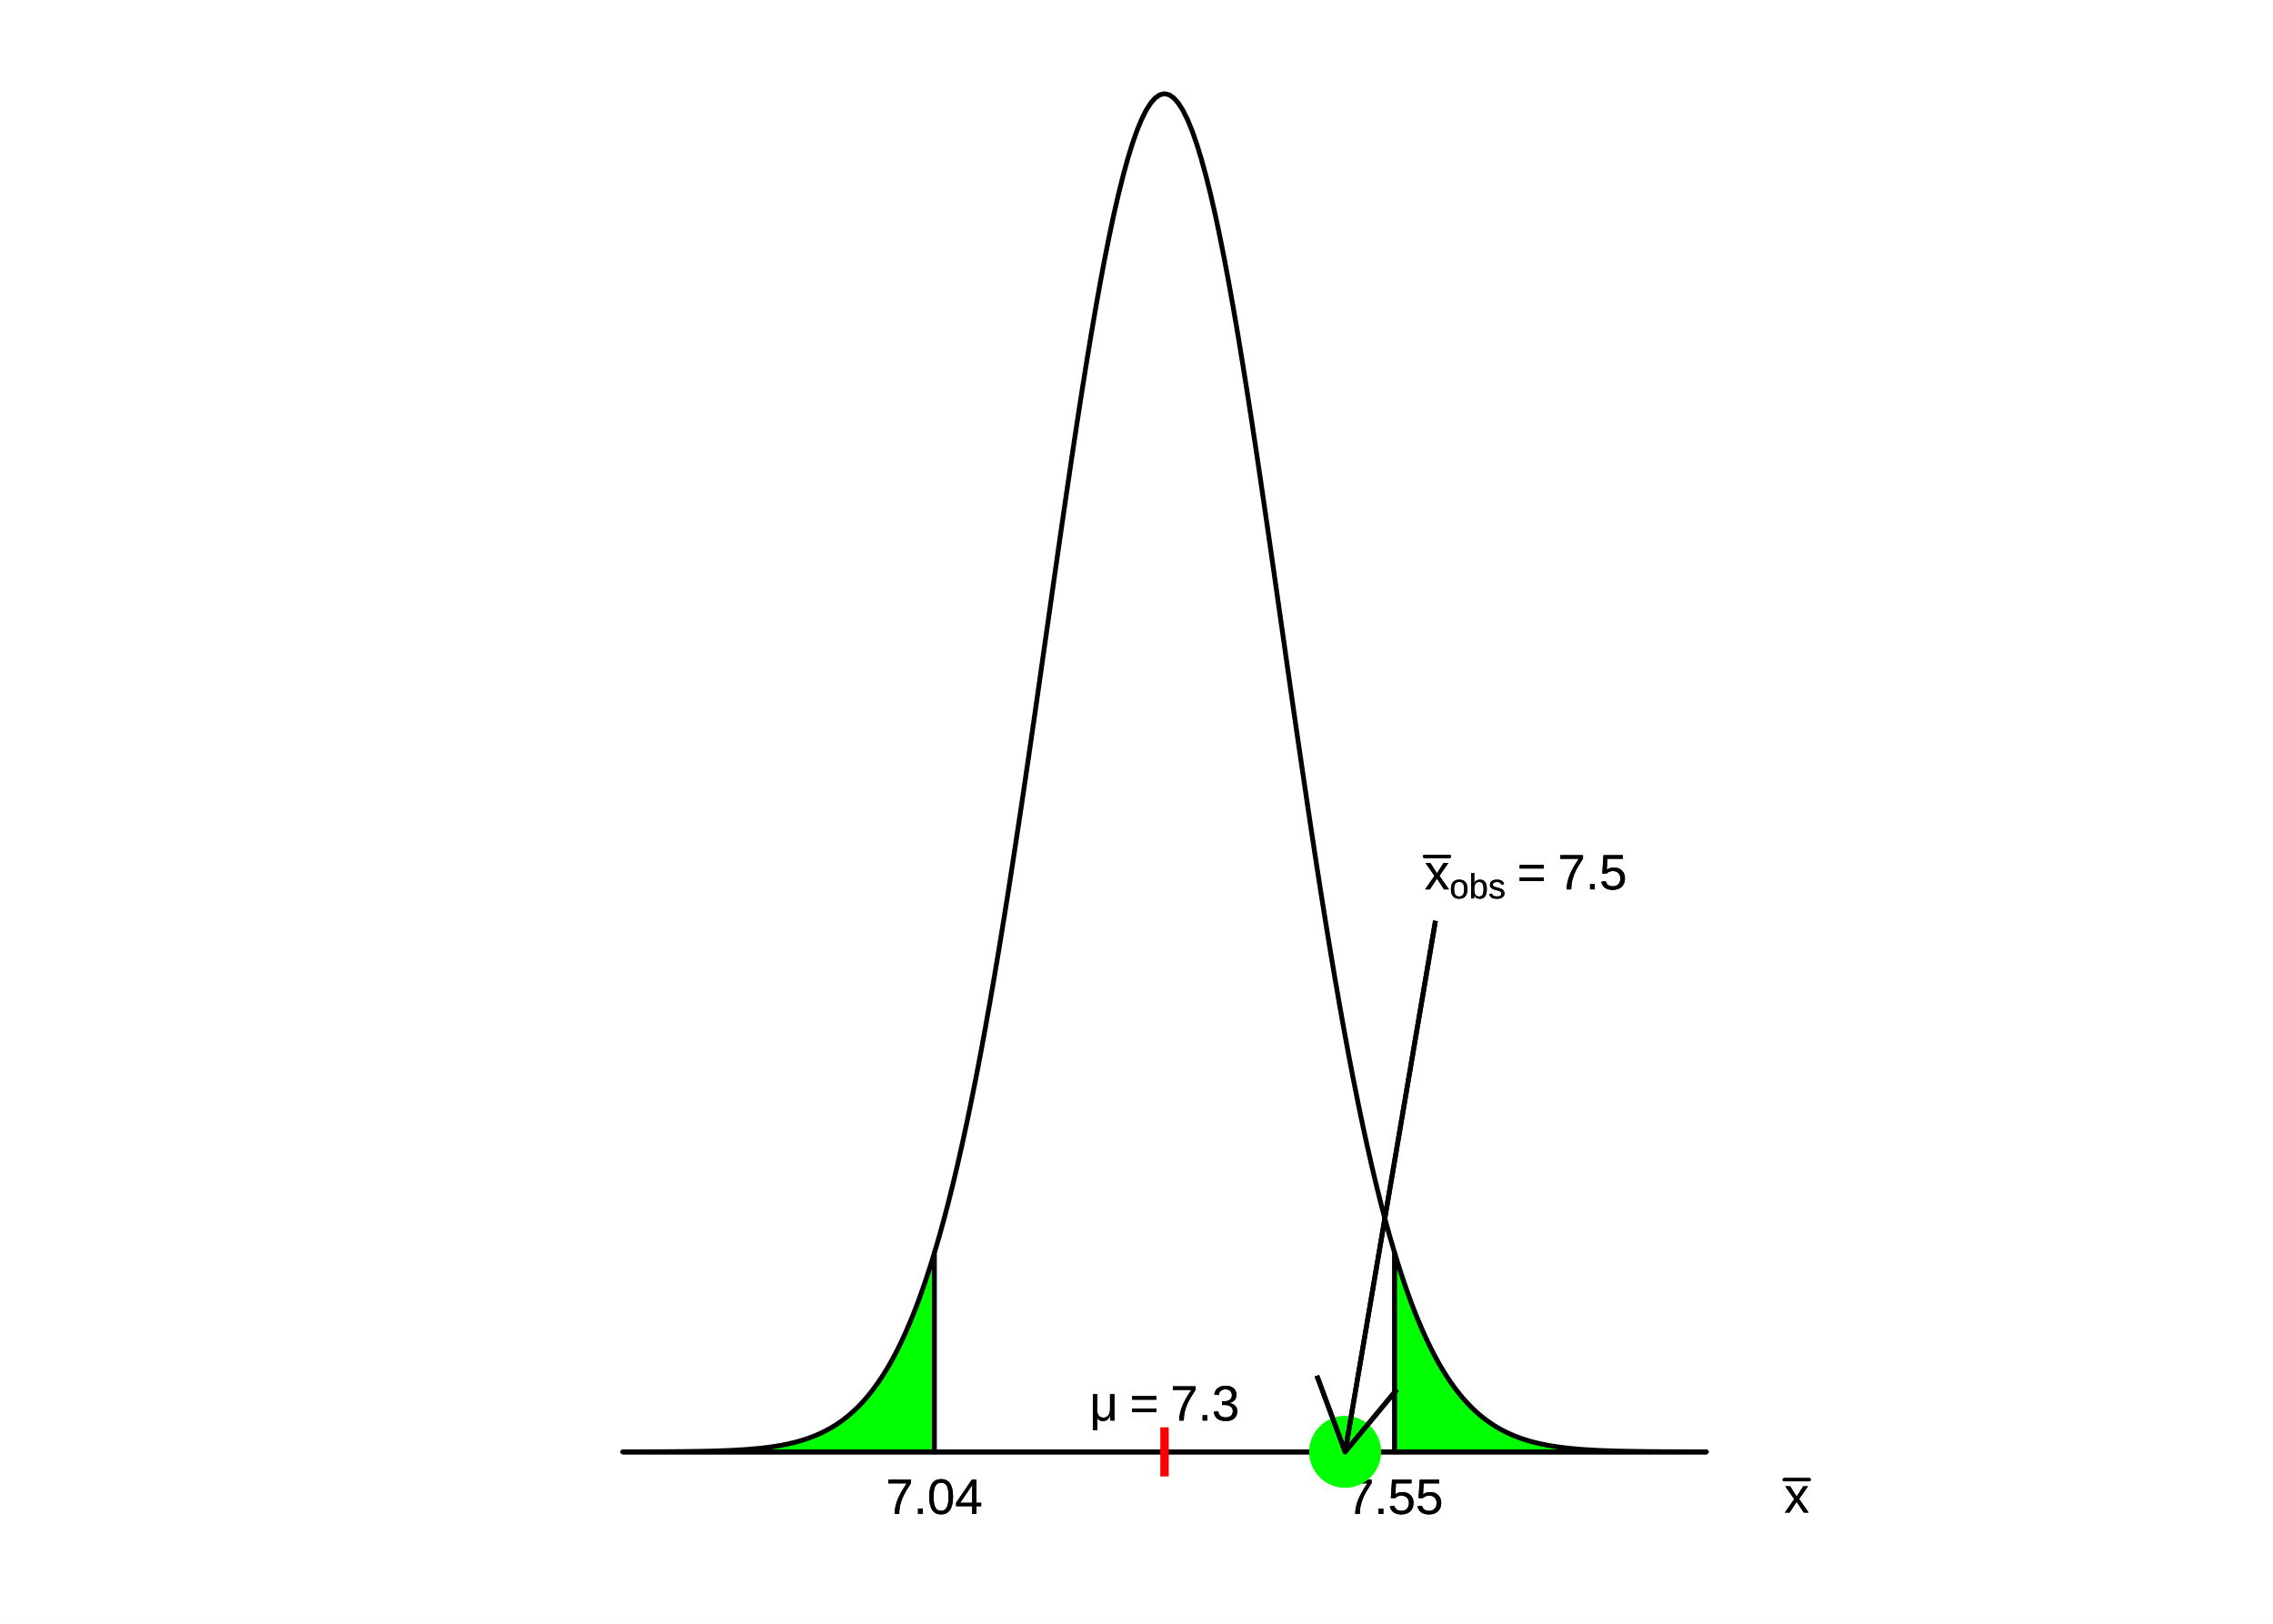
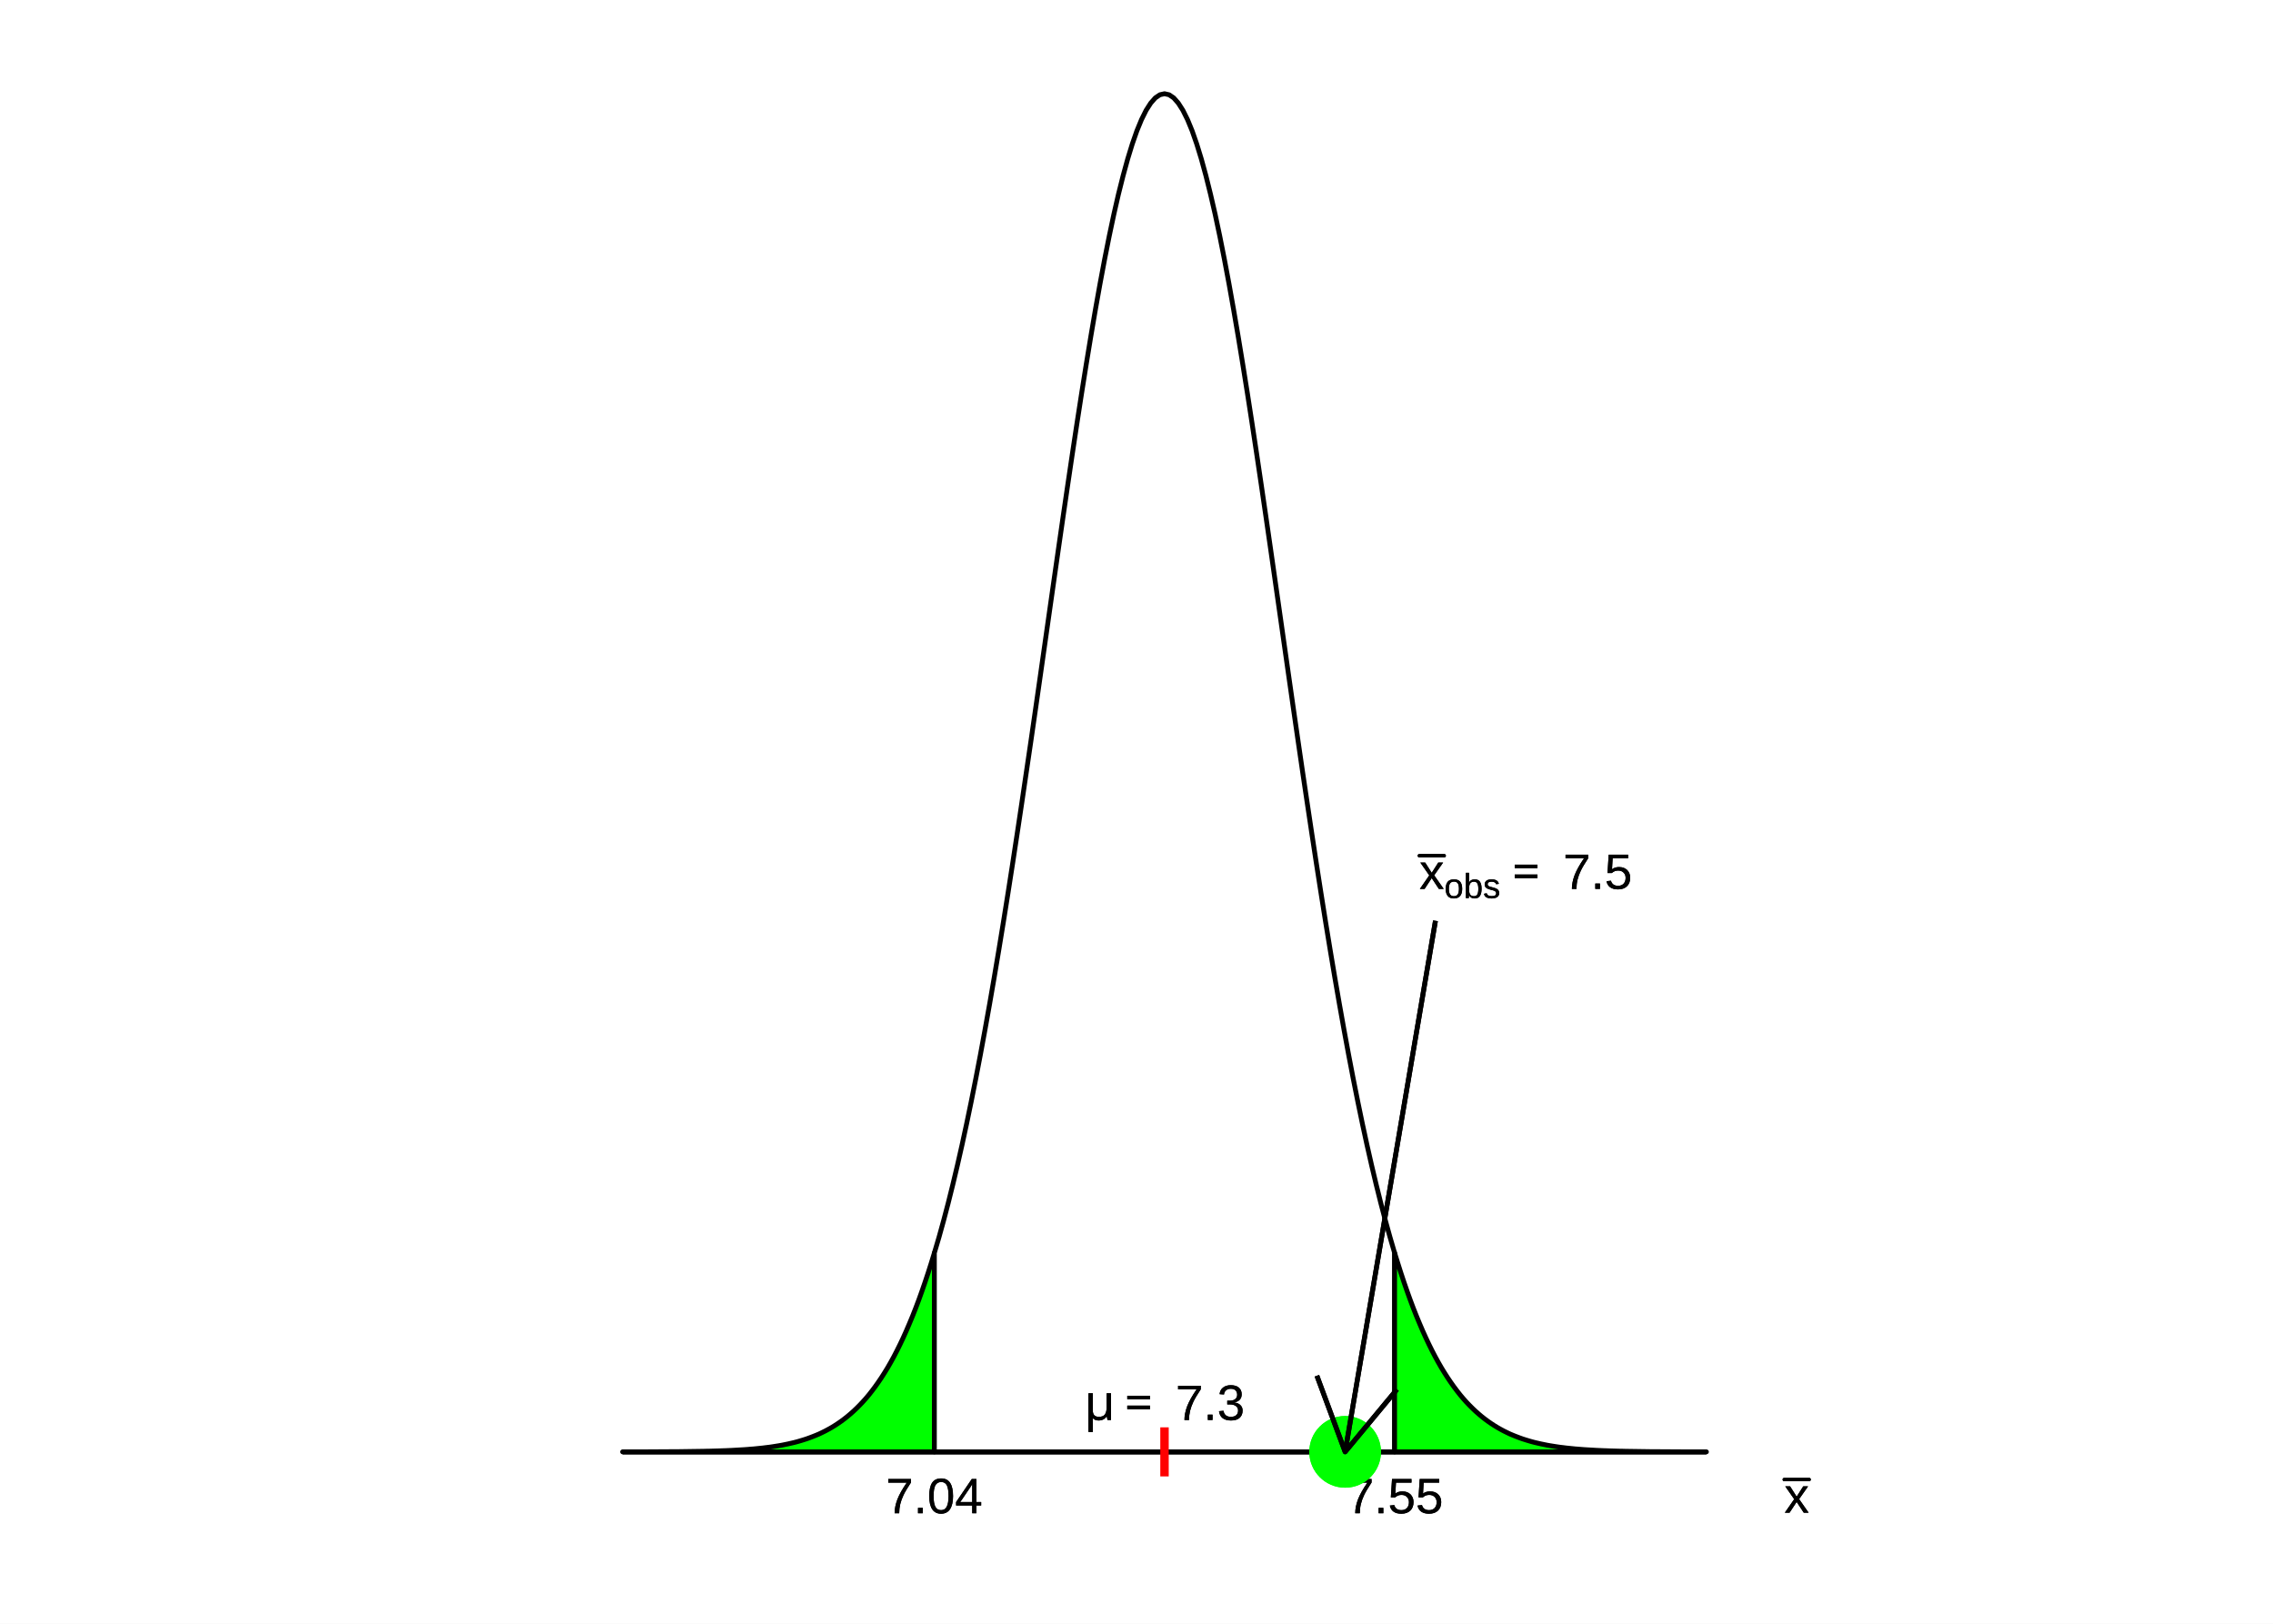
<svg xmlns="http://www.w3.org/2000/svg" viewBox="0 0 504.00 360.00">
  <defs>
    <style type="text/css">
    line, polyline, polygon, path, rect, circle {
      fill: none;
      stroke: #000000;
      stroke-linecap: round;
      stroke-linejoin: round;
      stroke-miterlimit: 10.00;
    }
  </style>
  </defs>
  <rect width="100%" height="100%" style="stroke: none; fill: #FFFFFF;" />
  <defs>
    <clipPath id="cpMTcuOTB8NDk4LjUyfDM0Mi4xMHw1LjQ4">
      <rect x="17.90" y="5.48" width="480.62" height="336.62" />
    </clipPath>
  </defs>
-   <polygon points="138.06,321.89 138.75,321.88 139.44,321.88 140.13,321.88 140.82,321.88 141.51,321.88 142.20,321.88 142.89,321.88 143.59,321.87 144.28,321.87 144.97,321.87 145.66,321.87 146.35,321.86 147.04,321.86 147.73,321.86 148.42,321.85 149.12,321.85 149.81,321.84 150.50,321.83 151.19,321.83 151.88,321.82 152.57,321.81 153.26,321.80 153.96,321.79 154.65,321.78 155.34,321.77 156.03,321.76 156.72,321.74 157.41,321.73 158.10,321.71 158.79,321.69 159.49,321.67 160.18,321.64 160.87,321.62 161.56,321.59 162.25,321.56 162.94,321.52 163.63,321.48 164.32,321.44 165.02,321.40 165.71,321.35 166.40,321.29 167.09,321.23 167.78,321.17 168.47,321.10 169.16,321.03 169.86,320.94 170.55,320.85 171.24,320.76 171.93,320.65 172.62,320.54 173.31,320.42 174.00,320.28 174.69,320.14 175.39,319.98 176.08,319.82 176.77,319.64 177.46,319.44 178.15,319.23 178.84,319.01 179.53,318.76 180.22,318.50 180.92,318.22 181.61,317.92 182.30,317.60 182.99,317.26 183.68,316.89 184.37,316.50 185.06,316.08 185.76,315.63 186.45,315.15 187.14,314.64 187.83,314.10 188.52,313.52 189.21,312.91 189.90,312.26 190.59,311.57 191.29,310.83 191.98,310.06 192.67,309.23 193.36,308.36 194.05,307.44 194.74,306.47 195.43,305.45 196.12,304.37 196.82,303.23 197.51,302.03 198.20,300.77 198.89,299.44 199.58,298.05 200.27,296.59 200.96,295.06 201.66,293.45 202.35,291.77 203.04,290.02 203.73,288.19 204.42,286.27 205.11,284.28 205.80,282.20 206.49,280.03 207.19,277.78 207.19,321.89 206.49,321.89 205.80,321.89 205.11,321.89 204.42,321.89 203.73,321.89 203.04,321.89 202.35,321.89 201.66,321.89 200.96,321.89 200.27,321.89 199.58,321.89 198.89,321.89 198.20,321.89 197.51,321.89 196.82,321.89 196.12,321.89 195.43,321.89 194.74,321.89 194.05,321.89 193.36,321.89 192.67,321.89 191.98,321.89 191.29,321.89 190.59,321.89 189.90,321.89 189.21,321.89 188.52,321.89 187.83,321.89 187.14,321.89 186.45,321.89 185.76,321.89 185.06,321.89 184.37,321.89 183.68,321.89 182.99,321.89 182.30,321.89 181.61,321.89 180.92,321.89 180.22,321.89 179.53,321.89 178.84,321.89 178.15,321.89 177.46,321.89 176.77,321.89 176.08,321.89 175.39,321.89 174.69,321.89 174.00,321.89 173.31,321.89 172.62,321.89 171.93,321.89 171.24,321.89 170.55,321.89 169.86,321.89 169.16,321.89 168.47,321.89 167.78,321.89 167.09,321.89 166.40,321.89 165.71,321.89 165.02,321.89 164.32,321.89 163.63,321.89 162.94,321.89 162.25,321.89 161.56,321.89 160.87,321.89 160.18,321.89 159.49,321.89 158.79,321.89 158.10,321.89 157.41,321.89 156.72,321.89 156.03,321.89 155.34,321.89 154.65,321.89 153.96,321.89 153.26,321.89 152.57,321.89 151.88,321.89 151.19,321.89 150.50,321.89 149.81,321.89 149.12,321.89 148.42,321.89 147.73,321.89 147.04,321.89 146.35,321.89 145.66,321.89 144.97,321.89 144.28,321.89 143.59,321.89 142.89,321.89 142.20,321.89 141.51,321.89 140.82,321.89 140.13,321.89 139.44,321.89 138.75,321.89 138.06,321.89 " style="stroke-width: 1.07; fill: #00FF00;" clip-path="url(#cpMTcuOTB8NDk4LjUyfDM0Mi4xMHw1LjQ4)" />
-   <polygon points="207.19,277.78 208.21,274.29 209.23,270.61 210.25,266.73 211.27,262.64 212.29,258.35 213.31,253.85 214.33,249.15 215.35,244.24 216.37,239.13 217.39,233.82 218.41,228.30 219.43,222.60 220.45,216.71 221.47,210.64 222.49,204.41 223.51,198.01 224.53,191.47 225.55,184.79 226.58,177.99 227.60,171.08 228.62,164.09 229.64,157.03 230.66,149.91 231.68,142.76 232.70,135.60 233.72,128.46 234.74,121.34 235.76,114.29 236.78,107.32 237.80,100.45 238.82,93.71 239.84,87.13 240.86,80.74 241.88,74.54 242.90,68.58 243.92,62.87 244.94,57.45 245.96,52.32 246.98,47.51 248.01,43.05 249.03,38.95 250.05,35.23 251.07,31.91 252.09,28.99 253.11,26.51 254.13,24.46 255.15,22.86 256.17,21.70 257.19,21.01 258.21,20.78 259.23,21.01 260.25,21.70 261.27,22.86 262.29,24.46 263.31,26.51 264.33,28.99 265.35,31.91 266.37,35.23 267.39,38.95 268.42,43.05 269.44,47.51 270.46,52.32 271.48,57.45 272.50,62.87 273.52,68.58 274.54,74.54 275.56,80.74 276.58,87.13 277.60,93.71 278.62,100.45 279.64,107.32 280.66,114.29 281.68,121.34 282.70,128.46 283.72,135.60 284.74,142.76 285.76,149.91 286.78,157.03 287.80,164.09 288.83,171.08 289.85,177.99 290.87,184.79 291.89,191.47 292.91,198.01 293.93,204.41 294.95,210.64 295.97,216.71 296.99,222.60 298.01,228.30 299.03,233.82 300.05,239.13 301.07,244.24 302.09,249.15 303.11,253.85 304.13,258.35 305.15,262.64 306.17,266.73 307.19,270.61 308.21,274.29 309.24,277.78 309.24,321.89 308.21,321.89 307.19,321.89 306.17,321.89 305.15,321.89 304.13,321.89 303.11,321.89 302.09,321.89 301.07,321.89 300.05,321.89 299.03,321.89 298.01,321.89 296.99,321.89 295.97,321.89 294.95,321.89 293.93,321.89 292.91,321.89 291.89,321.89 290.87,321.89 289.85,321.89 288.83,321.89 287.80,321.89 286.78,321.89 285.76,321.89 284.74,321.89 283.72,321.89 282.70,321.89 281.68,321.89 280.66,321.89 279.64,321.89 278.62,321.89 277.60,321.89 276.58,321.89 275.56,321.89 274.54,321.89 273.52,321.89 272.50,321.89 271.48,321.89 270.46,321.89 269.44,321.89 268.42,321.89 267.39,321.89 266.37,321.89 265.35,321.89 264.33,321.89 263.31,321.89 262.29,321.89 261.27,321.89 260.25,321.89 259.23,321.89 258.21,321.89 257.19,321.89 256.17,321.89 255.15,321.89 254.13,321.89 253.11,321.89 252.09,321.89 251.07,321.89 250.05,321.89 249.03,321.89 248.01,321.89 246.98,321.89 245.96,321.89 244.94,321.89 243.92,321.89 242.90,321.89 241.88,321.89 240.86,321.89 239.84,321.89 238.82,321.89 237.80,321.89 236.78,321.89 235.76,321.89 234.74,321.89 233.72,321.89 232.70,321.89 231.68,321.89 230.66,321.89 229.64,321.89 228.62,321.89 227.60,321.89 226.58,321.89 225.55,321.89 224.53,321.89 223.51,321.89 222.49,321.89 221.47,321.89 220.45,321.89 219.43,321.89 218.41,321.89 217.39,321.89 216.37,321.89 215.35,321.89 214.33,321.89 213.31,321.89 212.29,321.89 211.27,321.89 210.25,321.89 209.23,321.89 208.21,321.89 207.19,321.89 " style="stroke-width: 1.07; fill: #FFFFFF;" clip-path="url(#cpMTcuOTB8NDk4LjUyfDM0Mi4xMHw1LjQ4)" />
-   <polygon points="309.24,277.78 309.93,280.03 310.62,282.20 311.31,284.28 312.00,286.27 312.69,288.19 313.38,290.02 314.07,291.77 314.77,293.45 315.46,295.06 316.15,296.59 316.84,298.05 317.53,299.44 318.22,300.77 318.91,302.03 319.60,303.23 320.30,304.37 320.99,305.45 321.68,306.47 322.37,307.44 323.06,308.36 323.75,309.23 324.44,310.06 325.14,310.83 325.83,311.57 326.52,312.26 327.21,312.91 327.90,313.52 328.59,314.10 329.28,314.64 329.97,315.15 330.67,315.63 331.36,316.08 332.05,316.50 332.74,316.89 333.43,317.26 334.12,317.60 334.81,317.92 335.50,318.22 336.20,318.50 336.89,318.76 337.58,319.01 338.27,319.23 338.96,319.44 339.65,319.64 340.34,319.82 341.04,319.98 341.73,320.14 342.42,320.28 343.11,320.42 343.80,320.54 344.49,320.65 345.18,320.76 345.87,320.85 346.57,320.94 347.26,321.03 347.95,321.10 348.64,321.17 349.33,321.23 350.02,321.29 350.71,321.35 351.40,321.40 352.10,321.44 352.79,321.48 353.48,321.52 354.17,321.56 354.86,321.59 355.55,321.62 356.24,321.64 356.94,321.67 357.63,321.69 358.32,321.71 359.01,321.73 359.70,321.74 360.39,321.76 361.08,321.77 361.77,321.78 362.47,321.79 363.16,321.80 363.85,321.81 364.54,321.82 365.23,321.83 365.92,321.83 366.61,321.84 367.30,321.85 368.00,321.85 368.69,321.86 369.38,321.86 370.07,321.86 370.76,321.87 371.45,321.87 372.14,321.87 372.84,321.87 373.53,321.88 374.22,321.88 374.91,321.88 375.60,321.88 376.29,321.88 376.98,321.88 377.67,321.88 378.37,321.89 378.37,321.89 377.67,321.89 376.98,321.89 376.29,321.89 375.60,321.89 374.91,321.89 374.22,321.89 373.53,321.89 372.84,321.89 372.14,321.89 371.45,321.89 370.76,321.89 370.07,321.89 369.38,321.89 368.69,321.89 368.00,321.89 367.30,321.89 366.61,321.89 365.92,321.89 365.23,321.89 364.54,321.89 363.85,321.89 363.16,321.89 362.47,321.89 361.77,321.89 361.08,321.89 360.39,321.89 359.70,321.89 359.01,321.89 358.32,321.89 357.63,321.89 356.94,321.89 356.24,321.89 355.55,321.89 354.86,321.89 354.17,321.89 353.48,321.89 352.79,321.89 352.10,321.89 351.40,321.89 350.71,321.89 350.02,321.89 349.33,321.89 348.64,321.89 347.95,321.89 347.26,321.89 346.57,321.89 345.87,321.89 345.18,321.89 344.49,321.89 343.80,321.89 343.11,321.89 342.42,321.89 341.73,321.89 341.04,321.89 340.34,321.89 339.65,321.89 338.96,321.89 338.27,321.89 337.58,321.89 336.89,321.89 336.20,321.89 335.50,321.89 334.81,321.89 334.12,321.89 333.43,321.89 332.74,321.89 332.05,321.89 331.36,321.89 330.67,321.89 329.97,321.89 329.28,321.89 328.59,321.89 327.90,321.89 327.21,321.89 326.52,321.89 325.83,321.89 325.14,321.89 324.44,321.89 323.75,321.89 323.06,321.89 322.37,321.89 321.68,321.89 320.99,321.89 320.30,321.89 319.60,321.89 318.91,321.89 318.22,321.89 317.53,321.89 316.84,321.89 316.15,321.89 315.46,321.89 314.77,321.89 314.07,321.89 313.38,321.89 312.69,321.89 312.00,321.89 311.31,321.89 310.62,321.89 309.93,321.89 309.24,321.89 " style="stroke-width: 1.07; fill: #00FF00;" clip-path="url(#cpMTcuOTB8NDk4LjUyfDM0Mi4xMHw1LjQ4)" />
-   <line x1="138.06" y1="321.89" x2="378.37" y2="321.89" style="stroke-width: 1.07; stroke-linecap: butt;" clip-path="url(#cpMTcuOTB8NDk4LjUyfDM0Mi4xMHw1LjQ4)" />
-   <line x1="138.06" y1="321.89" x2="378.37" y2="321.89" style="stroke-width: 1.07; stroke-linecap: butt;" clip-path="url(#cpMTcuOTB8NDk4LjUyfDM0Mi4xMHw1LjQ4)" />
+   <polygon points="138.05,321.89 138.75,321.89 139.44,321.88 140.13,321.88 140.82,321.88 141.51,321.88 142.20,321.88 142.89,321.88 143.58,321.88 144.28,321.87 144.97,321.87 145.66,321.87 146.35,321.86 147.04,321.86 147.73,321.86 148.42,321.85 149.12,321.85 149.81,321.84 150.50,321.84 151.19,321.83 151.88,321.82 152.57,321.81 153.26,321.80 153.95,321.79 154.65,321.78 155.34,321.77 156.03,321.76 156.72,321.74 157.41,321.73 158.10,321.71 158.79,321.69 159.48,321.67 160.18,321.64 160.87,321.62 161.56,321.59 162.25,321.56 162.94,321.52 163.63,321.48 164.32,321.44 165.02,321.40 165.71,321.35 166.40,321.29 167.09,321.24 167.78,321.17 168.47,321.10 169.16,321.03 169.85,320.94 170.55,320.86 171.24,320.76 171.93,320.65 172.62,320.54 173.31,320.42 174.00,320.28 174.69,320.14 175.38,319.98 176.08,319.82 176.77,319.64 177.46,319.44 178.15,319.23 178.84,319.01 179.53,318.76 180.22,318.50 180.92,318.22 181.61,317.93 182.30,317.60 182.99,317.26 183.68,316.89 184.37,316.50 185.06,316.08 185.75,315.63 186.45,315.15 187.14,314.64 187.83,314.10 188.52,313.52 189.21,312.91 189.90,312.26 190.59,311.57 191.28,310.84 191.98,310.06 192.67,309.24 193.36,308.36 194.05,307.44 194.74,306.47 195.43,305.45 196.12,304.37 196.82,303.23 197.51,302.03 198.20,300.77 198.89,299.44 199.58,298.05 200.27,296.59 200.96,295.06 201.65,293.45 202.35,291.77 203.04,290.02 203.73,288.19 204.42,286.27 205.11,284.28 205.80,282.20 206.49,280.03 207.18,277.78 207.18,321.89 206.49,321.89 205.80,321.89 205.11,321.89 204.42,321.89 203.73,321.89 203.04,321.89 202.35,321.89 201.65,321.89 200.96,321.89 200.27,321.89 199.58,321.89 198.89,321.89 198.20,321.89 197.51,321.89 196.82,321.89 196.12,321.89 195.43,321.89 194.74,321.89 194.05,321.89 193.36,321.89 192.67,321.89 191.98,321.89 191.28,321.89 190.59,321.89 189.90,321.89 189.21,321.89 188.52,321.89 187.83,321.89 187.14,321.89 186.45,321.89 185.75,321.89 185.06,321.89 184.37,321.89 183.68,321.89 182.99,321.89 182.30,321.89 181.61,321.89 180.92,321.89 180.22,321.89 179.53,321.89 178.84,321.89 178.15,321.89 177.46,321.89 176.77,321.89 176.08,321.89 175.38,321.89 174.69,321.89 174.00,321.89 173.31,321.89 172.62,321.89 171.93,321.89 171.24,321.89 170.55,321.89 169.85,321.89 169.16,321.89 168.47,321.89 167.78,321.89 167.09,321.89 166.40,321.89 165.71,321.89 165.02,321.89 164.32,321.89 163.63,321.89 162.94,321.89 162.25,321.89 161.56,321.89 160.87,321.89 160.18,321.89 159.48,321.89 158.79,321.89 158.10,321.89 157.41,321.89 156.72,321.89 156.03,321.89 155.34,321.89 154.65,321.89 153.95,321.89 153.26,321.89 152.57,321.89 151.88,321.89 151.19,321.89 150.50,321.89 149.81,321.89 149.12,321.89 148.42,321.89 147.73,321.89 147.04,321.89 146.35,321.89 145.66,321.89 144.97,321.89 144.28,321.89 143.58,321.89 142.89,321.89 142.20,321.89 141.51,321.89 140.82,321.89 140.13,321.89 139.44,321.89 138.75,321.89 138.05,321.89 " style="stroke-width: 1.07; fill: #00FF00;" clip-path="url(#cpMTcuOTB8NDk4LjUyfDM0Mi4xMHw1LjQ4)" />
+   <polygon points="207.18,277.78 208.21,274.29 209.23,270.61 210.25,266.73 211.27,262.64 212.29,258.35 213.31,253.86 214.33,249.15 215.35,244.24 216.37,239.13 217.39,233.82 218.41,228.30 219.43,222.60 220.45,216.71 221.47,210.64 222.49,204.41 223.51,198.01 224.53,191.47 225.55,184.79 226.57,177.99 227.59,171.08 228.62,164.09 229.64,157.03 230.66,149.91 231.68,142.76 232.70,135.60 233.72,128.46 234.74,121.34 235.76,114.29 236.78,107.32 237.80,100.45 238.82,93.71 239.84,87.13 240.86,80.74 241.88,74.54 242.90,68.58 243.92,62.87 244.94,57.45 245.96,52.32 246.98,47.51 248.00,43.05 249.03,38.95 250.05,35.23 251.07,31.91 252.09,28.99 253.11,26.51 254.13,24.46 255.15,22.86 256.17,21.70 257.19,21.01 258.21,20.78 259.23,21.01 260.25,21.70 261.27,22.86 262.29,24.46 263.31,26.51 264.33,28.99 265.35,31.91 266.37,35.23 267.39,38.95 268.41,43.05 269.44,47.51 270.46,52.32 271.48,57.45 272.50,62.87 273.52,68.58 274.54,74.54 275.56,80.74 276.58,87.13 277.60,93.71 278.62,100.45 279.64,107.32 280.66,114.29 281.68,121.34 282.70,128.46 283.72,135.60 284.74,142.76 285.76,149.91 286.78,157.03 287.80,164.09 288.82,171.08 289.85,177.99 290.87,184.79 291.89,191.47 292.91,198.01 293.93,204.41 294.95,210.64 295.97,216.71 296.99,222.60 298.01,228.30 299.03,233.82 300.05,239.13 301.07,244.24 302.09,249.15 303.11,253.86 304.13,258.35 305.15,262.64 306.17,266.73 307.19,270.61 308.21,274.29 309.23,277.78 309.23,321.89 308.21,321.89 307.19,321.89 306.17,321.89 305.15,321.89 304.13,321.89 303.11,321.89 302.09,321.89 301.07,321.89 300.05,321.89 299.03,321.89 298.01,321.89 296.99,321.89 295.97,321.89 294.95,321.89 293.93,321.89 292.91,321.89 291.89,321.89 290.87,321.89 289.85,321.89 288.82,321.89 287.80,321.89 286.78,321.89 285.76,321.89 284.74,321.89 283.72,321.89 282.70,321.89 281.68,321.89 280.66,321.89 279.64,321.89 278.62,321.89 277.60,321.89 276.58,321.89 275.56,321.89 274.54,321.89 273.52,321.89 272.50,321.89 271.48,321.89 270.46,321.89 269.44,321.89 268.41,321.89 267.39,321.89 266.37,321.89 265.35,321.89 264.33,321.89 263.31,321.89 262.29,321.89 261.27,321.89 260.25,321.89 259.23,321.89 258.21,321.89 257.19,321.89 256.17,321.89 255.15,321.89 254.13,321.89 253.11,321.89 252.09,321.89 251.07,321.89 250.05,321.89 249.03,321.89 248.00,321.89 246.98,321.89 245.96,321.89 244.94,321.89 243.92,321.89 242.90,321.89 241.88,321.89 240.86,321.89 239.84,321.89 238.82,321.89 237.80,321.89 236.78,321.89 235.76,321.89 234.74,321.89 233.72,321.89 232.70,321.89 231.68,321.89 230.66,321.89 229.64,321.89 228.62,321.89 227.59,321.89 226.57,321.89 225.55,321.89 224.53,321.89 223.51,321.89 222.49,321.89 221.47,321.89 220.45,321.89 219.43,321.89 218.41,321.89 217.39,321.89 216.37,321.89 215.35,321.89 214.33,321.89 213.31,321.89 212.29,321.89 211.27,321.89 210.25,321.89 209.23,321.89 208.21,321.89 207.18,321.89 " style="stroke-width: 1.07; fill: #FFFFFF;" clip-path="url(#cpMTcuOTB8NDk4LjUyfDM0Mi4xMHw1LjQ4)" />
+   <polygon points="309.23,277.78 309.93,280.03 310.62,282.20 311.31,284.28 312.00,286.27 312.69,288.19 313.38,290.02 314.07,291.77 314.77,293.45 315.46,295.06 316.15,296.59 316.84,298.05 317.53,299.44 318.22,300.77 318.91,302.03 319.60,303.23 320.30,304.37 320.99,305.45 321.68,306.47 322.37,307.44 323.06,308.36 323.75,309.24 324.44,310.06 325.13,310.84 325.83,311.57 326.52,312.26 327.21,312.91 327.90,313.52 328.59,314.10 329.28,314.64 329.97,315.15 330.67,315.63 331.36,316.08 332.05,316.50 332.74,316.89 333.43,317.26 334.12,317.60 334.81,317.93 335.50,318.22 336.20,318.50 336.89,318.76 337.58,319.01 338.27,319.23 338.96,319.44 339.65,319.64 340.34,319.82 341.03,319.98 341.73,320.14 342.42,320.28 343.11,320.42 343.80,320.54 344.49,320.65 345.18,320.76 345.87,320.86 346.57,320.94 347.26,321.03 347.95,321.10 348.64,321.17 349.33,321.24 350.02,321.29 350.71,321.35 351.40,321.40 352.10,321.44 352.79,321.48 353.48,321.52 354.17,321.56 354.86,321.59 355.55,321.62 356.24,321.64 356.93,321.67 357.63,321.69 358.32,321.71 359.01,321.73 359.70,321.74 360.39,321.76 361.08,321.77 361.77,321.78 362.47,321.79 363.16,321.80 363.85,321.81 364.54,321.82 365.23,321.83 365.92,321.84 366.61,321.84 367.30,321.85 368.00,321.85 368.69,321.86 369.38,321.86 370.07,321.86 370.76,321.87 371.45,321.87 372.14,321.87 372.83,321.88 373.53,321.88 374.22,321.88 374.91,321.88 375.60,321.88 376.29,321.88 376.98,321.88 377.67,321.89 378.37,321.89 378.37,321.89 377.67,321.89 376.98,321.89 376.29,321.89 375.60,321.89 374.91,321.89 374.22,321.89 373.53,321.89 372.83,321.89 372.14,321.89 371.45,321.89 370.76,321.89 370.07,321.89 369.38,321.89 368.69,321.89 368.00,321.89 367.30,321.89 366.61,321.89 365.92,321.89 365.23,321.89 364.54,321.89 363.85,321.89 363.16,321.89 362.47,321.89 361.77,321.89 361.08,321.89 360.39,321.89 359.70,321.89 359.01,321.89 358.32,321.89 357.63,321.89 356.93,321.89 356.24,321.89 355.55,321.89 354.86,321.89 354.17,321.89 353.48,321.89 352.79,321.89 352.10,321.89 351.40,321.89 350.71,321.89 350.02,321.89 349.33,321.89 348.64,321.89 347.95,321.89 347.26,321.89 346.57,321.89 345.87,321.89 345.18,321.89 344.49,321.89 343.80,321.89 343.11,321.89 342.42,321.89 341.73,321.89 341.03,321.89 340.34,321.89 339.65,321.89 338.96,321.89 338.27,321.89 337.58,321.89 336.89,321.89 336.20,321.89 335.50,321.89 334.81,321.89 334.12,321.89 333.43,321.89 332.74,321.89 332.05,321.89 331.36,321.89 330.67,321.89 329.97,321.89 329.28,321.89 328.59,321.89 327.90,321.89 327.21,321.89 326.52,321.89 325.83,321.89 325.13,321.89 324.44,321.89 323.75,321.89 323.06,321.89 322.37,321.89 321.68,321.89 320.99,321.89 320.30,321.89 319.60,321.89 318.91,321.89 318.22,321.89 317.53,321.89 316.84,321.89 316.15,321.89 315.46,321.89 314.77,321.89 314.07,321.89 313.38,321.89 312.69,321.89 312.00,321.89 311.31,321.89 310.62,321.89 309.93,321.89 309.23,321.89 " style="stroke-width: 1.07; fill: #00FF00;" clip-path="url(#cpMTcuOTB8NDk4LjUyfDM0Mi4xMHw1LjQ4)" />
+   <line x1="138.05" y1="321.89" x2="378.37" y2="321.89" style="stroke-width: 1.07; stroke-linecap: butt;" clip-path="url(#cpMTcuOTB8NDk4LjUyfDM0Mi4xMHw1LjQ4)" />
+   <line x1="138.05" y1="321.89" x2="378.37" y2="321.89" style="stroke-width: 1.07; stroke-linecap: butt;" clip-path="url(#cpMTcuOTB8NDk4LjUyfDM0Mi4xMHw1LjQ4)" />
  <g clip-path="url(#cpMTcuOTB8NDk4LjUyfDM0Mi4xMHw1LjQ4)">
-     <text x="196.40" y="335.66" style="font-size: 11.04px; font-family: Arial;" textLength="21.49px" lengthAdjust="spacingAndGlyphs">7.04</text>
+     <text x="196.40" y="335.50" style="font-size: 11.04px; font-family: Arimo;" textLength="21.49px" lengthAdjust="spacingAndGlyphs">7.04</text>
  </g>
  <g clip-path="url(#cpMTcuOTB8NDk4LjUyfDM0Mi4xMHw1LjQ4)">
-     <text x="196.40" y="335.66" style="font-size: 11.04px; font-family: Arial;" textLength="21.49px" lengthAdjust="spacingAndGlyphs">7.04</text>
+     <text x="196.40" y="335.50" style="font-size: 11.04px; font-family: Arimo;" textLength="21.49px" lengthAdjust="spacingAndGlyphs">7.04</text>
  </g>
  <g clip-path="url(#cpMTcuOTB8NDk4LjUyfDM0Mi4xMHw1LjQ4)">
-     <text x="298.53" y="335.66" style="font-size: 11.04px; font-family: Arial;" textLength="21.49px" lengthAdjust="spacingAndGlyphs">7.55</text>
+     <text x="298.53" y="335.50" style="font-size: 11.04px; font-family: Arimo;" textLength="21.49px" lengthAdjust="spacingAndGlyphs">7.55</text>
  </g>
  <g clip-path="url(#cpMTcuOTB8NDk4LjUyfDM0Mi4xMHw1LjQ4)">
-     <text x="298.53" y="335.66" style="font-size: 11.04px; font-family: Arial;" textLength="21.49px" lengthAdjust="spacingAndGlyphs">7.55</text>
+     <text x="298.53" y="335.50" style="font-size: 11.04px; font-family: Arimo;" textLength="21.49px" lengthAdjust="spacingAndGlyphs">7.55</text>
  </g>
  <g clip-path="url(#cpMTcuOTB8NDk4LjUyfDM0Mi4xMHw1LjQ4)">
-     <text x="395.63" y="335.36" style="font-size: 11.04px; font-family: Arial;" textLength="5.52px" lengthAdjust="spacingAndGlyphs">x</text>
+     <text x="395.63" y="335.38" style="font-size: 11.04px; font-family: Arimo;" textLength="5.52px" lengthAdjust="spacingAndGlyphs">x</text>
  </g>
-   <polyline points="395.63,328.05 401.15,328.05 " style="stroke-width: 0.75;" clip-path="url(#cpMTcuOTB8NDk4LjUyfDM0Mi4xMHw1LjQ4)" />
+   <polyline points="395.63,328.03 401.15,328.03 " style="stroke-width: 0.75;" clip-path="url(#cpMTcuOTB8NDk4LjUyfDM0Mi4xMHw1LjQ4)" />
  <g clip-path="url(#cpMTcuOTB8NDk4LjUyfDM0Mi4xMHw1LjQ4)">
-     <text x="395.63" y="335.36" style="font-size: 11.04px; font-family: Arial;" textLength="5.52px" lengthAdjust="spacingAndGlyphs">x</text>
+     <text x="395.63" y="335.38" style="font-size: 11.04px; font-family: Arimo;" textLength="5.52px" lengthAdjust="spacingAndGlyphs">x</text>
  </g>
-   <polyline points="395.63,328.05 401.15,328.05 " style="stroke-width: 0.75;" clip-path="url(#cpMTcuOTB8NDk4LjUyfDM0Mi4xMHw1LjQ4)" />
+   <polyline points="395.63,328.03 401.15,328.03 " style="stroke-width: 0.75;" clip-path="url(#cpMTcuOTB8NDk4LjUyfDM0Mi4xMHw1LjQ4)" />
  <rect x="257.81" y="316.99" width="0.80" height="9.81" style="stroke-width: 1.07; stroke: #FF0000; stroke-linecap: square; stroke-linejoin: miter; fill: #595959;" clip-path="url(#cpMTcuOTB8NDk4LjUyfDM0Mi4xMHw1LjQ4)" />
  <g clip-path="url(#cpMTcuOTB8NDk4LjUyfDM0Mi4xMHw1LjQ4)">
-     <text x="315.87" y="197.19" style="font-size: 11.04px; font-family: Arial;" textLength="5.52px" lengthAdjust="spacingAndGlyphs">x</text>
+     <text x="314.71" y="197.08" style="font-size: 11.04px; font-family: Arimo;" textLength="5.52px" lengthAdjust="spacingAndGlyphs">x</text>
  </g>
-   <polyline points="315.87,189.88 321.39,189.88 " style="stroke-width: 0.75;" clip-path="url(#cpMTcuOTB8NDk4LjUyfDM0Mi4xMHw1LjQ4)" />
+   <polyline points="314.71,189.72 320.23,189.72 " style="stroke-width: 0.75;" clip-path="url(#cpMTcuOTB8NDk4LjUyfDM0Mi4xMHw1LjQ4)" />
  <g clip-path="url(#cpMTcuOTB8NDk4LjUyfDM0Mi4xMHw1LjQ4)">
-     <text x="321.39" y="199.19" style="font-size: 7.73px; font-family: Arial;" textLength="12.46px" lengthAdjust="spacingAndGlyphs">obs</text>
+     <text x="320.23" y="199.12" style="font-size: 7.73px; font-family: Arimo;" textLength="12.46px" lengthAdjust="spacingAndGlyphs">obs</text>
  </g>
  <g clip-path="url(#cpMTcuOTB8NDk4LjUyfDM0Mi4xMHw1LjQ4)">
-     <text x="336.41" y="197.19" style="font-size: 11.04px; font-family: Arial;" textLength="6.45px" lengthAdjust="spacingAndGlyphs">=</text>
+     <text x="335.24" y="197.08" style="font-size: 11.04px; font-family: OpenSymbol;" textLength="8.78px" lengthAdjust="spacingAndGlyphs">=</text>
  </g>
  <g clip-path="url(#cpMTcuOTB8NDk4LjUyfDM0Mi4xMHw1LjQ4)">
-     <text x="345.41" y="197.19" style="font-size: 11.04px; font-family: Arial;" textLength="6.14px" lengthAdjust="spacingAndGlyphs">7</text>
+     <text x="346.57" y="197.08" style="font-size: 11.04px; font-family: Arimo;" textLength="6.14px" lengthAdjust="spacingAndGlyphs">7</text>
  </g>
  <g clip-path="url(#cpMTcuOTB8NDk4LjUyfDM0Mi4xMHw1LjQ4)">
-     <text x="351.55" y="197.19" style="font-size: 11.04px; font-family: Arial;" textLength="3.07px" lengthAdjust="spacingAndGlyphs">.</text>
+     <text x="352.71" y="197.08" style="font-size: 11.04px; font-family: Arimo;" textLength="3.07px" lengthAdjust="spacingAndGlyphs">.</text>
  </g>
  <g clip-path="url(#cpMTcuOTB8NDk4LjUyfDM0Mi4xMHw1LjQ4)">
-     <text x="354.62" y="197.19" style="font-size: 11.04px; font-family: Arial;" textLength="6.14px" lengthAdjust="spacingAndGlyphs">5</text>
+     <text x="355.78" y="197.08" style="font-size: 11.04px; font-family: Arimo;" textLength="6.14px" lengthAdjust="spacingAndGlyphs">5</text>
  </g>
  <g clip-path="url(#cpMTcuOTB8NDk4LjUyfDM0Mi4xMHw1LjQ4)">
-     <text x="315.87" y="197.19" style="font-size: 11.04px; font-family: Arial;" textLength="5.52px" lengthAdjust="spacingAndGlyphs">x</text>
+     <text x="314.71" y="197.08" style="font-size: 11.04px; font-family: Arimo;" textLength="5.52px" lengthAdjust="spacingAndGlyphs">x</text>
  </g>
-   <polyline points="315.87,189.88 321.39,189.88 " style="stroke-width: 0.75;" clip-path="url(#cpMTcuOTB8NDk4LjUyfDM0Mi4xMHw1LjQ4)" />
+   <polyline points="314.71,189.72 320.23,189.72 " style="stroke-width: 0.75;" clip-path="url(#cpMTcuOTB8NDk4LjUyfDM0Mi4xMHw1LjQ4)" />
  <g clip-path="url(#cpMTcuOTB8NDk4LjUyfDM0Mi4xMHw1LjQ4)">
-     <text x="321.39" y="199.19" style="font-size: 7.73px; font-family: Arial;" textLength="12.46px" lengthAdjust="spacingAndGlyphs">obs</text>
+     <text x="320.23" y="199.12" style="font-size: 7.73px; font-family: Arimo;" textLength="12.46px" lengthAdjust="spacingAndGlyphs">obs</text>
  </g>
  <g clip-path="url(#cpMTcuOTB8NDk4LjUyfDM0Mi4xMHw1LjQ4)">
-     <text x="336.41" y="197.19" style="font-size: 11.04px; font-family: Arial;" textLength="6.45px" lengthAdjust="spacingAndGlyphs">=</text>
+     <text x="335.24" y="197.08" style="font-size: 11.04px; font-family: OpenSymbol;" textLength="8.78px" lengthAdjust="spacingAndGlyphs">=</text>
  </g>
  <g clip-path="url(#cpMTcuOTB8NDk4LjUyfDM0Mi4xMHw1LjQ4)">
-     <text x="345.41" y="197.19" style="font-size: 11.04px; font-family: Arial;" textLength="6.14px" lengthAdjust="spacingAndGlyphs">7</text>
+     <text x="346.57" y="197.08" style="font-size: 11.04px; font-family: Arimo;" textLength="6.14px" lengthAdjust="spacingAndGlyphs">7</text>
  </g>
  <g clip-path="url(#cpMTcuOTB8NDk4LjUyfDM0Mi4xMHw1LjQ4)">
-     <text x="351.55" y="197.19" style="font-size: 11.04px; font-family: Arial;" textLength="3.07px" lengthAdjust="spacingAndGlyphs">.</text>
+     <text x="352.71" y="197.08" style="font-size: 11.04px; font-family: Arimo;" textLength="3.07px" lengthAdjust="spacingAndGlyphs">.</text>
  </g>
  <g clip-path="url(#cpMTcuOTB8NDk4LjUyfDM0Mi4xMHw1LjQ4)">
-     <text x="354.62" y="197.19" style="font-size: 11.04px; font-family: Arial;" textLength="6.14px" lengthAdjust="spacingAndGlyphs">5</text>
+     <text x="355.78" y="197.08" style="font-size: 11.04px; font-family: Arimo;" textLength="6.14px" lengthAdjust="spacingAndGlyphs">5</text>
  </g>
  <g clip-path="url(#cpMTcuOTB8NDk4LjUyfDM0Mi4xMHw1LjQ4)">
-     <text x="241.58" y="314.95" style="font-size: 11.04px; font-family: Arial;" textLength="6.36px" lengthAdjust="spacingAndGlyphs">μ</text>
+     <text x="240.41" y="314.83" style="font-size: 11.04px; font-family: OpenSymbol;" textLength="6.36px" lengthAdjust="spacingAndGlyphs">μ</text>
  </g>
  <g clip-path="url(#cpMTcuOTB8NDk4LjUyfDM0Mi4xMHw1LjQ4)">
-     <text x="250.49" y="314.95" style="font-size: 11.04px; font-family: Arial;" textLength="6.45px" lengthAdjust="spacingAndGlyphs">=</text>
+     <text x="249.33" y="314.83" style="font-size: 11.04px; font-family: OpenSymbol;" textLength="8.78px" lengthAdjust="spacingAndGlyphs">=</text>
  </g>
  <g clip-path="url(#cpMTcuOTB8NDk4LjUyfDM0Mi4xMHw1LjQ4)">
-     <text x="259.50" y="314.95" style="font-size: 11.04px; font-family: Arial;" textLength="6.14px" lengthAdjust="spacingAndGlyphs">7</text>
+     <text x="260.66" y="314.83" style="font-size: 11.04px; font-family: Arimo;" textLength="6.14px" lengthAdjust="spacingAndGlyphs">7</text>
  </g>
  <g clip-path="url(#cpMTcuOTB8NDk4LjUyfDM0Mi4xMHw1LjQ4)">
-     <text x="265.64" y="314.95" style="font-size: 11.04px; font-family: Arial;" textLength="3.07px" lengthAdjust="spacingAndGlyphs">.</text>
+     <text x="266.80" y="314.83" style="font-size: 11.04px; font-family: Arimo;" textLength="3.07px" lengthAdjust="spacingAndGlyphs">.</text>
  </g>
  <g clip-path="url(#cpMTcuOTB8NDk4LjUyfDM0Mi4xMHw1LjQ4)">
-     <text x="268.70" y="314.95" style="font-size: 11.04px; font-family: Arial;" textLength="6.14px" lengthAdjust="spacingAndGlyphs">3</text>
+     <text x="269.87" y="314.83" style="font-size: 11.04px; font-family: Arimo;" textLength="6.14px" lengthAdjust="spacingAndGlyphs">3</text>
  </g>
  <g clip-path="url(#cpMTcuOTB8NDk4LjUyfDM0Mi4xMHw1LjQ4)">
-     <text x="241.58" y="314.95" style="font-size: 11.04px; font-family: Arial;" textLength="6.36px" lengthAdjust="spacingAndGlyphs">μ</text>
+     <text x="240.41" y="314.83" style="font-size: 11.04px; font-family: OpenSymbol;" textLength="6.36px" lengthAdjust="spacingAndGlyphs">μ</text>
  </g>
  <g clip-path="url(#cpMTcuOTB8NDk4LjUyfDM0Mi4xMHw1LjQ4)">
-     <text x="250.49" y="314.95" style="font-size: 11.04px; font-family: Arial;" textLength="6.45px" lengthAdjust="spacingAndGlyphs">=</text>
+     <text x="249.33" y="314.83" style="font-size: 11.04px; font-family: OpenSymbol;" textLength="8.78px" lengthAdjust="spacingAndGlyphs">=</text>
  </g>
  <g clip-path="url(#cpMTcuOTB8NDk4LjUyfDM0Mi4xMHw1LjQ4)">
-     <text x="259.50" y="314.95" style="font-size: 11.04px; font-family: Arial;" textLength="6.14px" lengthAdjust="spacingAndGlyphs">7</text>
+     <text x="260.66" y="314.83" style="font-size: 11.04px; font-family: Arimo;" textLength="6.14px" lengthAdjust="spacingAndGlyphs">7</text>
  </g>
  <g clip-path="url(#cpMTcuOTB8NDk4LjUyfDM0Mi4xMHw1LjQ4)">
-     <text x="265.64" y="314.95" style="font-size: 11.04px; font-family: Arial;" textLength="3.07px" lengthAdjust="spacingAndGlyphs">.</text>
+     <text x="266.80" y="314.83" style="font-size: 11.04px; font-family: Arimo;" textLength="3.07px" lengthAdjust="spacingAndGlyphs">.</text>
  </g>
  <g clip-path="url(#cpMTcuOTB8NDk4LjUyfDM0Mi4xMHw1LjQ4)">
-     <text x="268.70" y="314.95" style="font-size: 11.04px; font-family: Arial;" textLength="6.14px" lengthAdjust="spacingAndGlyphs">3</text>
+     <text x="269.87" y="314.83" style="font-size: 11.04px; font-family: Arimo;" textLength="6.14px" lengthAdjust="spacingAndGlyphs">3</text>
  </g>
  <circle cx="298.26" cy="321.89" r="5.69pt" style="stroke-width: 0.71; stroke: #00FF00; fill: #00FF00;" clip-path="url(#cpMTcuOTB8NDk4LjUyfDM0Mi4xMHw1LjQ4)" />
  <circle cx="298.26" cy="321.89" r="5.69pt" style="stroke-width: 0.71; stroke: #00FF00; fill: #00FF00;" clip-path="url(#cpMTcuOTB8NDk4LjUyfDM0Mi4xMHw1LjQ4)" />
  <line x1="318.29" y1="204.15" x2="298.26" y2="321.89" style="stroke-width: 1.07; stroke-linecap: butt;" clip-path="url(#cpMTcuOTB8NDk4LjUyfDM0Mi4xMHw1LjQ4)" />
-   <polyline points="292.00,305.02 298.26,321.89 309.75,308.03 " style="stroke-width: 1.07; stroke-linecap: butt;" clip-path="url(#cpMTcuOTB8NDk4LjUyfDM0Mi4xMHw1LjQ4)" />
+   <polyline points="292.00,305.02 298.26,321.89 309.75,308.04 " style="stroke-width: 1.07; stroke-linecap: butt;" clip-path="url(#cpMTcuOTB8NDk4LjUyfDM0Mi4xMHw1LjQ4)" />
  <line x1="318.29" y1="204.15" x2="298.26" y2="321.89" style="stroke-width: 1.07; stroke-linecap: butt;" clip-path="url(#cpMTcuOTB8NDk4LjUyfDM0Mi4xMHw1LjQ4)" />
-   <polyline points="292.00,305.02 298.26,321.89 309.75,308.03 " style="stroke-width: 1.07; stroke-linecap: butt;" clip-path="url(#cpMTcuOTB8NDk4LjUyfDM0Mi4xMHw1LjQ4)" />
+   <polyline points="292.00,305.02 298.26,321.89 309.75,308.04 " style="stroke-width: 1.07; stroke-linecap: butt;" clip-path="url(#cpMTcuOTB8NDk4LjUyfDM0Mi4xMHw1LjQ4)" />
  <defs>
    <clipPath id="cpMC4wMHw1MDQuMDB8MzYwLjAwfDAuMDA=">
      <rect x="0.00" y="0.00" width="504.00" height="360.00" />
    </clipPath>
  </defs>
</svg>
